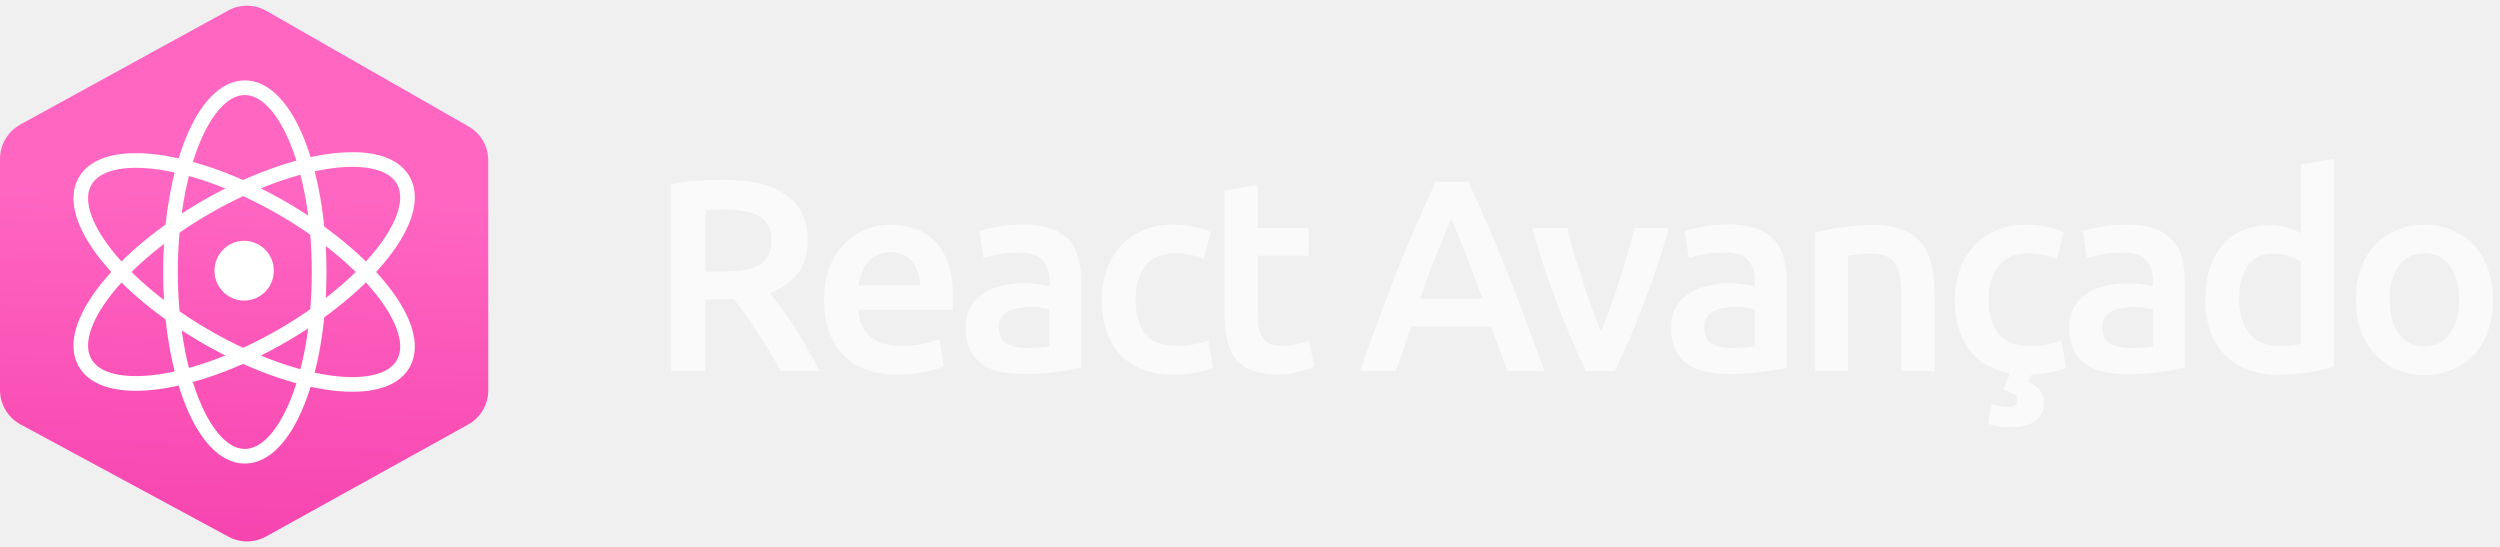
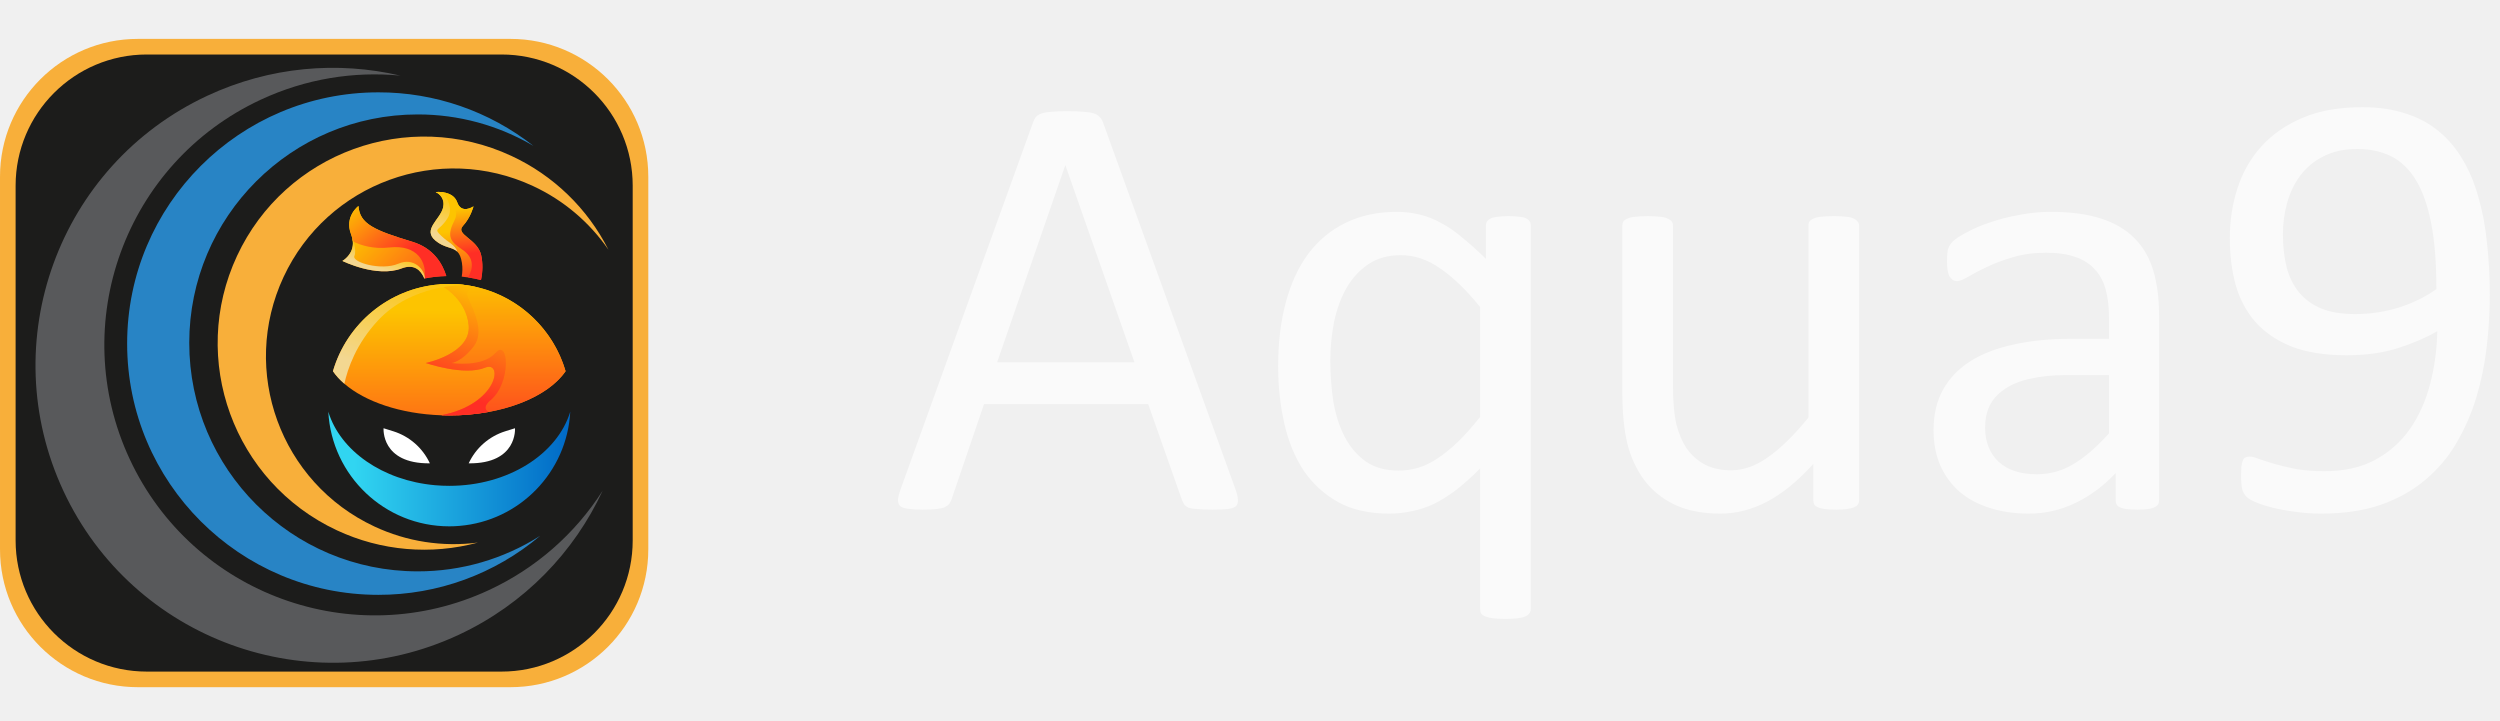
- <svg xmlns="http://www.w3.org/2000/svg" fill="none" viewBox="0 0 256 56">
-   <path d="M2.08 12.75L23.36 1.08a4 4 0 013.91.03L48 12.96A4 4 0 0150 16.43v23.54a4 4 0 01-2.06 3.5l-20.7 11.47a4 4 0 01-3.84.02L2.1 43.46A4 4 0 010 39.94V16.26a4 4 0 012.08-3.5z" fill="url(#paint0_linear)" />
-   <ellipse rx="7.65" ry="18.78" transform="matrix(-.49197 .87061 .8678 .49693 25 27.9)" stroke="#fff" stroke-width="1.5" />
-   <ellipse rx="7.65" ry="18.78" transform="matrix(-.49197 -.87061 .8678 -.49693 25 27.8)" stroke="#fff" stroke-width="1.5" />
-   <ellipse cx="25.07" cy="27.85" rx="7.61" ry="18.87" transform="rotate(180 25.07 27.85)" stroke="#fff" stroke-width="1.5" />
-   <ellipse cx="25.01" cy="27.73" rx="3.06" ry="3.04" transform="rotate(-90 25 27.73)" fill="#fff" />
-   <path d="M74.06 18.4c2.8 0 4.93.51 6.4 1.54 1.5 1.03 2.25 2.6 2.25 4.7 0 2.64-1.3 4.42-3.9 5.35a41.65 41.65 0 013.92 5.8c.44.74.82 1.48 1.16 2.21h-3.95a40.42 40.42 0 00-2.4-4c-.42-.66-.83-1.26-1.24-1.82-.41-.58-.8-1.1-1.15-1.54l-.67.02h-2.24V38H68.7V18.88c.86-.2 1.77-.31 2.74-.37a34.3 34.3 0 012.6-.11zm.25 3.05c-.75 0-1.44.03-2.07.09v6.27h1.54c.86 0 1.61-.05 2.27-.14.65-.1 1.19-.26 1.62-.5.45-.25.78-.58 1-.99.23-.4.34-.93.34-1.56 0-.6-.1-1.1-.33-1.52a2.47 2.47 0 00-.98-.98c-.41-.24-.9-.4-1.49-.5-.58-.11-1.21-.17-1.9-.17zm10.07 9.3c0-1.29.19-2.42.56-3.39.4-.97.9-1.77 1.54-2.4a6.6 6.6 0 014.7-1.96c2.02 0 3.59.62 4.7 1.87 1.15 1.25 1.72 3.12 1.72 5.6l-.03.64c0 .23-.01.43-.03.62h-9.66c.1 1.17.5 2.09 1.23 2.74.75.64 1.82.95 3.22.95a10.35 10.35 0 003.87-.7l.44 2.78a6.26 6.26 0 01-1.9.56 12.6 12.6 0 01-2.83.3c-1.29 0-2.4-.18-3.36-.56a6.48 6.48 0 01-2.35-1.6 6.7 6.7 0 01-1.37-2.4 9.97 9.97 0 01-.45-3.05zm9.83-1.51c0-.47-.07-.9-.2-1.32-.13-.43-.33-.8-.59-1.1a2.37 2.37 0 00-.92-.72 2.73 2.73 0 00-1.29-.28 3.11 3.11 0 00-3 2.16c-.14.4-.25.83-.3 1.26h6.3zm10.87 6.38c1.05 0 1.84-.06 2.38-.17V31.7a6.63 6.63 0 00-1.99-.25c-.37 0-.75.03-1.15.08a3.7 3.7 0 00-1.03.31c-.3.15-.54.36-.73.64-.19.27-.28.6-.28 1.01 0 .8.25 1.36.76 1.68a4 4 0 002.04.45zm-.28-12.63a8.3 8.3 0 012.83.42 4.21 4.21 0 012.8 3.02c.2.72.3 1.5.3 2.36v8.87c-.52.12-1.31.25-2.37.4-1.05.16-2.23.25-3.56.25-.88 0-1.68-.09-2.4-.25a5.2 5.2 0 01-1.88-.82 4 4 0 01-1.2-1.45 5.2 5.2 0 01-.43-2.21c0-.84.16-1.55.48-2.13.33-.58.78-1.05 1.34-1.4a5.4 5.4 0 011.93-.79 10.55 10.55 0 014.82.06v-.56c0-.4-.05-.77-.14-1.12-.1-.35-.26-.66-.5-.92-.23-.28-.54-.5-.93-.65a3.89 3.89 0 00-1.43-.22 12.8 12.8 0 00-3.75.56l-.42-2.75a14.7 14.7 0 014.5-.67zm8.01 7.7c0-1.08.17-2.09.5-3.02a7.3 7.3 0 011.44-2.47c.63-.69 1.4-1.23 2.3-1.62.89-.4 1.9-.59 3.02-.59 1.38 0 2.68.25 3.92.76l-.73 2.77a7.6 7.6 0 00-2.92-.59c-1.32 0-2.33.42-3.02 1.26-.69.82-1.03 1.99-1.03 3.5 0 1.46.32 2.62.97 3.47.66.84 1.76 1.26 3.3 1.26a8.7 8.7 0 003.17-.58l.48 2.8c-.38.18-.94.35-1.7.5-.76.15-1.53.22-2.33.22a8.79 8.79 0 01-3.28-.56 6.58 6.58 0 01-2.3-1.6c-.6-.68-1.04-1.5-1.34-2.43-.3-.95-.45-1.98-.45-3.08zm12.6-11.2l3.38-.56v4.43H134v2.82h-5.2v5.97c0 1.17.18 2.01.55 2.52.38.5 1.01.75 1.9.75.62 0 1.16-.06 1.63-.2.49-.12.87-.24 1.15-.36l.56 2.7c-.4.16-.9.33-1.54.5-.64.18-1.38.28-2.24.28a7.2 7.2 0 01-2.63-.42 3.92 3.92 0 01-1.66-1.2 4.94 4.94 0 01-.86-1.94 12.2 12.2 0 01-.26-2.6V19.49zM154.33 38c-.26-.77-.53-1.52-.81-2.27-.28-.74-.56-1.51-.82-2.3h-8.17a83.8 83.8 0 01-.81 2.33l-.79 2.24h-3.67a333.28 333.28 0 013.98-10.72 195.8 195.8 0 013.78-8.68h3.33a144.25 144.25 0 013.75 8.68c.64 1.56 1.28 3.23 1.94 4.98.67 1.75 1.37 3.67 2.1 5.74h-3.81zm-5.71-15.65a120.1 120.1 0 00-3.2 8.23h6.39a187.52 187.52 0 00-3.2-8.23zM162.43 38a88.45 88.45 0 01-5.54-14.64h3.6l.7 2.66.88 2.82c.31.94.63 1.85.95 2.75l.92 2.38a87.54 87.54 0 002.72-7.95c.28-.96.52-1.84.73-2.66h3.5A91.1 91.1 0 01165.35 38h-2.92zm14.88-2.38c1.04 0 1.84-.06 2.38-.17V31.7a6.63 6.63 0 00-1.99-.25c-.37 0-.75.03-1.15.08a3.7 3.7 0 00-1.03.31c-.3.15-.55.36-.73.64-.19.27-.28.6-.28 1.01 0 .8.25 1.36.75 1.68a4 4 0 002.05.45zm-.28-12.63a8.3 8.3 0 012.83.42 4.21 4.21 0 012.8 3.02c.2.72.3 1.5.3 2.36v8.87c-.52.12-1.31.25-2.38.4-1.04.16-2.23.25-3.55.25-.88 0-1.68-.09-2.4-.25a5.2 5.2 0 01-1.88-.82 4 4 0 01-1.2-1.45 5.2 5.2 0 01-.43-2.21c0-.84.16-1.55.48-2.13.33-.58.78-1.05 1.34-1.4a5.4 5.4 0 011.93-.79 10.55 10.55 0 014.82.06v-.56c0-.4-.05-.77-.14-1.12-.1-.35-.26-.66-.5-.92-.23-.28-.54-.5-.93-.65a3.89 3.89 0 00-1.43-.22 12.8 12.8 0 00-3.75.56l-.42-2.75a14.7 14.7 0 014.5-.67zm8.82.84a22.64 22.64 0 016.02-.78c1.2 0 2.2.17 3 .5.8.32 1.44.78 1.9 1.37.49.58.82 1.3 1.01 2.13.2.82.31 1.73.31 2.72V38h-3.39v-7.7a10 10 0 00-.17-1.99c-.09-.56-.26-1-.5-1.34-.22-.36-.54-.6-.95-.76a3.7 3.7 0 00-1.46-.25c-.43 0-.88.03-1.34.08l-1.04.14V38h-3.39V23.83zM207.7 39.1c.6.28 1.01.6 1.24.95.24.36.36.8.36 1.32 0 .65-.28 1.21-.84 1.68-.56.47-1.4.7-2.52.7-.9 0-1.7-.12-2.38-.36l.4-2.02.72.2c.3.07.6.1.92.1.32 0 .56-.05.73-.16a.55.55 0 00.28-.5c0-.3-.13-.53-.4-.68a7.14 7.14 0 00-.77-.33l-.28-.09a9.54 9.54 0 01.7-1.68 7.19 7.19 0 01-2.53-.9 5.87 5.87 0 01-1.76-1.62 7.66 7.66 0 01-1.06-2.26c-.23-.84-.34-1.76-.34-2.75 0-1.08.17-2.09.5-3.02a7.3 7.3 0 011.43-2.47c.64-.69 1.4-1.23 2.3-1.62.9-.4 1.9-.59 3.02-.59 1.38 0 2.7.25 3.92.76l-.73 2.77a7.6 7.6 0 00-2.9-.59c-1.33 0-2.34.42-3.03 1.26-.7.82-1.04 1.99-1.04 3.5 0 1.46.33 2.62.98 3.47.66.84 1.76 1.26 3.3 1.26a8.7 8.7 0 003.17-.58l.48 2.8c-.34.16-.83.31-1.49.44-.65.13-1.33.22-2.04.26a7.65 7.65 0 00-.34.75zm10.38-3.47c1.05 0 1.84-.06 2.38-.17V31.7a6.63 6.63 0 00-1.99-.25c-.37 0-.75.03-1.14.08a3.7 3.7 0 00-1.04.31c-.3.15-.54.36-.73.64-.19.27-.28.6-.28 1.01 0 .8.25 1.36.76 1.68a4 4 0 002.04.45zm-.28-12.63a8.3 8.3 0 012.83.42 4.21 4.21 0 012.8 3.02c.2.72.3 1.5.3 2.36v8.87c-.51.12-1.3.25-2.37.4-1.05.16-2.23.25-3.56.25-.88 0-1.68-.09-2.4-.25a5.2 5.2 0 01-1.88-.82 4 4 0 01-1.2-1.45 5.2 5.2 0 01-.43-2.21c0-.84.16-1.55.48-2.13.34-.58.78-1.05 1.34-1.4a5.4 5.4 0 011.94-.79 10.55 10.55 0 014.81.06v-.56c0-.4-.04-.77-.14-1.12-.1-.35-.26-.66-.5-.92-.23-.28-.53-.5-.93-.65a3.89 3.89 0 00-1.42-.22 12.8 12.8 0 00-3.76.56l-.42-2.75a14.7 14.7 0 014.5-.67zm11.49 7.65c0 1.49.35 2.67 1.06 3.52.71.84 1.69 1.26 2.94 1.26.54 0 1-.01 1.37-.05.4-.06.71-.11.95-.17v-8.4c-.3-.2-.7-.4-1.2-.56-.49-.19-1-.28-1.57-.28-1.23 0-2.14.42-2.71 1.26a6.09 6.09 0 00-.84 3.42zm9.71 6.91a20.01 20.01 0 01-5.74.81c-1.16 0-2.2-.17-3.1-.53a6.7 6.7 0 01-2.36-1.51 7.15 7.15 0 01-1.48-2.4 9.54 9.54 0 01-.5-3.2c0-1.16.13-2.2.41-3.14.3-.95.73-1.76 1.3-2.43a5.54 5.54 0 012.04-1.54 6.5 6.5 0 012.77-.56c.7 0 1.33.08 1.88.25.54.17 1 .35 1.4.56v-7.03l3.38-.56v21.28zm16.29-6.89c0 1.16-.17 2.22-.5 3.17a6.38 6.38 0 01-3.67 4c-.86.38-1.81.56-2.86.56-1.04 0-2-.18-2.85-.56-.86-.37-1.6-.9-2.22-1.57a7.36 7.36 0 01-1.45-2.43c-.34-.95-.5-2-.5-3.17 0-1.15.16-2.2.5-3.13a6.42 6.42 0 013.7-3.98c.85-.37 1.8-.56 2.82-.56a7.01 7.01 0 015.07 2.1 7 7 0 011.43 2.44c.35.93.53 1.98.53 3.13zm-3.47 0c0-1.45-.32-2.6-.95-3.44a3.02 3.02 0 00-2.6-1.29c-1.13 0-2 .43-2.64 1.29a5.71 5.71 0 00-.92 3.44c0 1.48.3 2.65.92 3.5a3.1 3.1 0 002.63 1.3c1.12 0 1.99-.44 2.6-1.3.64-.85.96-2.02.96-3.5z" fill="#FAFAFA" />
+ <svg xmlns="http://www.w3.org/2000/svg" xmlns:xlink="http://www.w3.org/1999/xlink" fill="none" version="1.1" viewBox="0 0 192.815 55.545">
  <defs>
-     <linearGradient id="paint0_linear" x1="24" y1="76" x2="26" y2="19.5" gradientUnits="userSpaceOnUse">
-       <stop stop-color="#F231A5" />
-       <stop offset="1" stop-color="#FF66C2" />
+     <path id="reuse-0" d="M0 500h500V0H0Z" />
+   </defs>
+   <defs>
+     <linearGradient id="e" x1="0" x2="1" y1="0" y2="0" gradientTransform="matrix(0 -92.4114 -92.4114 0 249.996 345.74)" gradientUnits="userSpaceOnUse" spreadMethod="pad">
+       <stop offset="0" stop-color="#fdc400" stop-opacity="1" />
+       <stop offset=".107" stop-color="#fdc400" stop-opacity="1" />
+       <stop offset="1" stop-color="#ff2e25" stop-opacity="1" />
    </linearGradient>
+     <linearGradient id="f" x1="0" x2="1" y1="0" y2="0" gradientTransform="matrix(99.54916 0 0 -99.54916 200.225 270.715)" gradientUnits="userSpaceOnUse" spreadMethod="pad">
+       <stop offset="0" stop-color="#31d5f1" stop-opacity="1" />
+       <stop offset=".107" stop-color="#31d5f1" stop-opacity="1" />
+       <stop offset="1" stop-color="#0069c6" stop-opacity="1" />
+     </linearGradient>
+     <linearGradient id="h" x1="0" x2="1" y1="0" y2="0" gradientTransform="scale(56.2099 -56.2099) rotate(45.591 9.773 1.095)" gradientUnits="userSpaceOnUse" spreadMethod="pad">
+       <stop offset="0" stop-color="#fdc400" stop-opacity="1" />
+       <stop offset=".107" stop-color="#fdc400" stop-opacity="1" />
+       <stop offset="1" stop-color="#ff2e25" stop-opacity="1" />
+     </linearGradient>
+     <linearGradient id="i" x1="0" x2="1" y1="0" y2="0" gradientTransform="scale(26.21127 -26.21127) rotate(83.042 12.805 -1.66)" gradientUnits="userSpaceOnUse" spreadMethod="pad">
+       <stop offset="0" stop-color="#fdc400" stop-opacity="1" />
+       <stop offset=".107" stop-color="#fdc400" stop-opacity="1" />
+       <stop offset="1" stop-color="#ff2e25" stop-opacity="1" />
+     </linearGradient>
+     <linearGradient id="j" x1="0" x2="1" y1="0" y2="0" gradientTransform="scale(83.34674) rotate(-90 3.768 .54)" gradientUnits="userSpaceOnUse" spreadMethod="pad">
+       <stop offset="0" stop-color="#fdc400" stop-opacity="1" />
+       <stop offset=".107" stop-color="#fdc400" stop-opacity="1" />
+       <stop offset="1" stop-color="#ff2e25" stop-opacity="1" />
+     </linearGradient>
+     <linearGradient id="k" x1="0" x2="1" y1="0" y2="0" gradientTransform="scale(-52.00653 52.00653) rotate(-72.422 2.051 6.884)" gradientUnits="userSpaceOnUse" spreadMethod="pad">
+       <stop offset="0" stop-color="#fdc400" stop-opacity="1" />
+       <stop offset=".107" stop-color="#fdc400" stop-opacity="1" />
+       <stop offset="1" stop-color="#ff2e25" stop-opacity="1" />
+     </linearGradient>
+     <linearGradient id="l" x1="0" x2="1" y1="0" y2="0" gradientTransform="scale(-51.09777 51.09777) rotate(-72.422 2.464 6.715)" gradientUnits="userSpaceOnUse" spreadMethod="pad">
+       <stop offset="0" stop-color="#fdc400" stop-opacity="1" />
+       <stop offset=".107" stop-color="#fdc400" stop-opacity="1" />
+       <stop offset="1" stop-color="#f3d791" stop-opacity="1" />
+     </linearGradient>
+     <linearGradient id="m" x1="0" x2="1" y1="0" y2="0" gradientTransform="scale(34.45874 -34.45874) rotate(49.904 14.993 .928)" gradientUnits="userSpaceOnUse" spreadMethod="pad">
+       <stop offset="0" stop-color="#fdc400" stop-opacity="1" />
+       <stop offset=".107" stop-color="#fdc400" stop-opacity="1" />
+       <stop offset="1" stop-color="#ff2e25" stop-opacity="1" />
+     </linearGradient>
+     <linearGradient id="n" x1="0" x2="1" y1="0" y2="0" gradientTransform="scale(20.98925 -20.98925) rotate(82.898 16.268 -2.23)" gradientUnits="userSpaceOnUse" spreadMethod="pad">
+       <stop offset="0" stop-color="#fdc400" stop-opacity="1" />
+       <stop offset=".107" stop-color="#fdc400" stop-opacity="1" />
+       <stop offset="1" stop-color="#ff2e25" stop-opacity="1" />
+     </linearGradient>
+     <linearGradient id="o" x1="0" x2="1" y1="0" y2="0" gradientTransform="scale(-10.16002 10.16002) rotate(-72.422 13.227 33.02)" gradientUnits="userSpaceOnUse" spreadMethod="pad">
+       <stop offset="0" stop-color="#fdc400" stop-opacity="1" />
+       <stop offset=".107" stop-color="#fdc400" stop-opacity="1" />
+       <stop offset="1" stop-color="#f3d791" stop-opacity="1" />
+     </linearGradient>
+     <linearGradient id="p" x1="0" x2="1" y1="0" y2="0" gradientTransform="scale(-20.50981 20.50981) rotate(-72.422 6.676 17.835)" gradientUnits="userSpaceOnUse" spreadMethod="pad">
+       <stop offset="0" stop-color="#fdc400" stop-opacity="1" />
+       <stop offset=".107" stop-color="#fdc400" stop-opacity="1" />
+       <stop offset="1" stop-color="#f3d791" stop-opacity="1" />
+     </linearGradient>
+     <linearGradient id="a" x1="0" x2="1" y1="0" y2="0" gradientTransform="scale(43.41063 -43.41063) rotate(-19.29 -14.88 -20.547)" gradientUnits="userSpaceOnUse" spreadMethod="pad">
+       <stop offset="0" stop-color="#fff" stop-opacity="1" />
+       <stop offset=".107" stop-color="#fff" stop-opacity="1" />
+       <stop offset="1" stop-color="#fff" stop-opacity="0" />
+     </linearGradient>
+     <linearGradient id="s" x1="0" x2="1" y1="0" y2="0" gradientTransform="scale(43.41063 -43.41063) rotate(-19.29 -14.88 -20.547)" gradientUnits="userSpaceOnUse" spreadMethod="pad">
+       <stop offset="0" stop-color="#006de4" stop-opacity="1" />
+       <stop offset=".107" stop-color="#006de4" stop-opacity="1" />
+       <stop offset="1" stop-color="#0079ff" stop-opacity="1" />
+     </linearGradient>
+     <linearGradient id="b" x1="0" x2="1" y1="0" y2="0" gradientTransform="scale(33.7015 -33.7015) rotate(24.8 21.321 13.198)" gradientUnits="userSpaceOnUse" spreadMethod="pad">
+       <stop offset="0" stop-color="#fff" stop-opacity="1" />
+       <stop offset=".107" stop-color="#fff" stop-opacity="1" />
+       <stop offset="1" stop-color="#fff" stop-opacity="0" />
+     </linearGradient>
+     <linearGradient id="v" x1="0" x2="1" y1="0" y2="0" gradientTransform="scale(33.7015 -33.7015) rotate(24.8 21.321 13.198)" gradientUnits="userSpaceOnUse" spreadMethod="pad">
+       <stop offset="0" stop-color="#0044b1" stop-opacity="1" />
+       <stop offset=".107" stop-color="#0044b1" stop-opacity="1" />
+       <stop offset="1" stop-color="#0044b1" stop-opacity="1" />
+     </linearGradient>
+     <clipPath id="c" clipPathUnits="userSpaceOnUse">
+       <use xlink:href="#reuse-0" />
+     </clipPath>
+     <clipPath id="d" clipPathUnits="userSpaceOnUse">
+       <path d="M-416.516 235.517h500v-500h-500z" />
+     </clipPath>
+     <clipPath id="g" clipPathUnits="userSpaceOnUse">
+       <use xlink:href="#reuse-0" />
+     </clipPath>
+     <clipPath id="q" clipPathUnits="userSpaceOnUse" />
+     <clipPath id="t" clipPathUnits="userSpaceOnUse" />
+     <clipPath id="w" clipPathUnits="userSpaceOnUse">
+       <path d="M-45.474 8.75h348v-112h-348Z" />
+     </clipPath>
+     <clipPath id="x" clipPathUnits="userSpaceOnUse">
+       <path d="M-73.742 11.383h348v-112h-348Z" />
+     </clipPath>
+     <clipPath id="y" clipPathUnits="userSpaceOnUse">
+       <path d="M-94.498 24.271h348v-112h-348Z" />
+     </clipPath>
+     <mask id="r" width="1" height="1" x="0" y="0" maskUnits="userSpaceOnUse">
+       <path fill="url(#a)" stroke="none" d="M-32768 32767h65535v-65535h-65535Z" />
+     </mask>
+     <mask id="u" width="1" height="1" x="0" y="0" maskUnits="userSpaceOnUse">
+       <path fill="url(#b)" stroke="none" d="M-32768 32767h65535v-65535h-65535Z" />
+     </mask>
  </defs>
+   <g fill="#f8af3a" fill-opacity="1" clip-path="url(#c)" transform="matrix(.18555 0 0 -.18555 -.645 94.74)">
+     <path fill="#f8af3a" fill-opacity="1" fill-rule="nonzero" d="M215.664 224.955H60.76c-31.636 0-57.282 25.646-57.282 57.284V437.14c0 31.636 25.646 57.284 57.282 57.284h154.904c31.636 0 57.284-25.648 57.284-57.284V282.239c0-31.638-25.648-57.284-57.284-57.284" />
+   </g>
+   <g clip-path="url(#d)" transform="matrix(.24995 0 0 -.24995 38.68 51.797)">
+     <path fill="#1c1c1b" fill-opacity="1" fill-rule="nonzero" d="M0 0h-109.458c-22.355 0-40.477 18.122-40.477 40.478v109.457c0 22.355 18.122 40.478 40.477 40.478H0c22.355 0 40.478-18.123 40.478-40.478V40.478C40.478 18.122 22.355 0 0 0" />
+   </g>
+   <path fill="url(#e)" d="M245.968 346.68c-20.897-1.68-38.138-16.233-43.825-35.729 1.245-1.819 2.819-3.548 4.695-5.154 8.506-7.359 23.068-12.391 39.827-12.98a73.457 73.457 0 0 1 3.334-.066c21.888 0 40.564 7.564 47.85 18.2-5.433 18.635-21.438 32.771-41.097 35.426a49.56 49.56 0 0 1-6.753.459c-1.36 0-2.703-.058-4.031-.156" transform="matrix(.18746 0 0 -.18746 -12.214 86.921)" />
+   <path fill="url(#f)" d="M249.999 263.791c-1.966 0-3.9.082-5.809.254-21.577 1.892-39.089 14.185-43.965 30.254 1.393-26.288 23.142-47.168 49.774-47.168 1.403 0 2.795.058 4.172.181 24.699 2.039 44.284 22.084 45.604 46.987-5.311-17.487-25.576-30.508-49.776-30.508" transform="matrix(.18746 0 0 -.18746 -12.214 86.921)" />
+   <g clip-path="url(#g)" transform="matrix(.18746 0 0 -.18746 -12.214 86.921)">
+     <path fill="#fff" fill-opacity="1" fill-rule="nonzero" d="M242.015 273.046a24.73 24.73 0 0 1-15.065 13.2l-3.988 1.243s-1.127-14.648 19.053-14.443M257.983 273.046a24.73 24.73 0 0 0 15.065 13.2l3.988 1.243s1.127-14.648-19.053-14.443" />
+   </g>
+   <path fill="url(#h)" d="M209.616 367.232c.188-.475.336-.942.442-1.385 0 0 .009-.008.017-.032.124-.509.205-1 .246-1.467.467-5.392-4.286-8.031-4.286-8.031s14.119-7.006 24.322-3.081c5.155 1.982 7.924-.664 9.375-4.139.024.008.057.008.082.017l.139.025c2.884.565 5.834.893 8.834.958-1.607 5.18-5.335 11.481-13.947 14.095-15.776 4.777-21.7 7.367-22.2 14.734 0 0-5.9-4.343-3.024-11.694" transform="matrix(.18746 0 0 -.18746 -12.214 86.921)" />
+   <path fill="url(#i)" d="m244.403 384.663.008-.008c.008 0 .016 0 .025-.009 0 0 .008 0 .016-.009.025-.007.049-.024.09-.04.057-.033.131-.066.221-.114 1-.566 3.656-2.459 2.647-6.376-1.228-4.778-8.473-8.875-3.146-13.382 3.753-3.18 7.039-2.557 9.079-4.647.852-.86 1.492-2.212 1.852-4.507.328-2.056.229-3.99-.082-5.711.885-.09 1.77-.197 2.647-.328a51.67 51.67 0 0 0 5.286-1.066c.721 3.303.811 6.941.065 10.252-1.5 6.686-10.784 8.465-7.507 12.014 3.172 3.441 4.295 7.785 4.361 8.047-.164-.107-4.942-3.311-6.688 1.656-.991 2.826-3.654 3.809-5.801 4.138a13.91 13.91 0 0 1-1.967.138c-.676 0-1.106-.048-1.106-.048" transform="matrix(.18746 0 0 -.18746 -12.214 86.921)" />
+   <path fill="url(#j)" d="m245.968 346.68-.082-.016s11.063-5.294 12.095-16.906c1.033-11.604-17.676-15.431-17.676-15.431s15.84-5.466 24.445-1.909c7.531 3.106 5.449-15.037-18.085-19.601a73.457 73.457 0 0 1 3.334-.066c5.614 0 11.014.5 16.071 1.426 14.652 2.655 26.362 8.866 31.779 16.774-4.967 17.053-18.782 30.329-36.156 34.5a49.527 49.527 0 0 1-11.694 1.385c-1.36 0-2.703-.058-4.031-.156" transform="matrix(.18746 0 0 -.18746 -12.214 86.921)" />
+   <path fill="url(#k)" d="m245.968 346.68-.082-.016s11.063-5.294 12.095-16.906c1.033-11.604-17.676-15.431-17.676-15.431s15.84-5.466 24.445-1.909c7.531 3.106 5.449-15.037-18.085-19.601a73.457 73.457 0 0 1 3.334-.066c5.614 0 11.014.5 16.071 1.426-1.533 1.09-1.729 2.647.967 4.892 8.506 7.064 7.482 25.6 2.04 19.454-5.441-6.147-18.118-4.196-18.118-4.196s4.195.41 9.112 6.868c4.917 6.448-.819 16.176-2.557 20.584-.926 2.352 1.606 3.303 4.179 3.672a49.527 49.527 0 0 1-11.694 1.385c-1.36 0-2.703-.058-4.031-.156" transform="matrix(.18746 0 0 -.18746 -12.214 86.921)" />
+   <path fill="url(#l)" d="M245.968 346.68c-20.897-1.68-38.138-16.233-43.825-35.729 1.245-1.819 2.819-3.548 4.695-5.154 1.336 6.129 4.819 16.422 13.939 26.149 13.808 14.742 34.827 14.455 35.975 14.431a49.56 49.56 0 0 1-6.753.459c-1.36 0-2.703-.058-4.031-.156" transform="matrix(.18746 0 0 -.18746 -12.214 86.921)" />
+   <path fill="url(#m)" d="M209.616 367.232c.41-1.041.623-1.999.705-2.884 3.319-1.623 8.448-3.237 15.029-2.491 11.711 1.327 15.529-6.286 14.464-12.743 2.925.582 5.925.918 8.973.983-1.607 5.18-5.335 11.481-13.947 14.095-15.776 4.777-21.7 7.367-22.2 14.734 0 0-5.9-4.343-3.024-11.694" transform="matrix(.18746 0 0 -.18746 -12.214 86.921)" />
+   <path fill="url(#n)" d="m244.403 384.663.008-.008c.008 0 .016 0 .025-.009 0 0 .008 0 .016-.009.025-.007.049-.024.09-.04.057-.033.131-.066.221-.114 1.886-.952 10.35-5.631 7.49-11.22-3.204-6.284-2.384-8.743 3.008-12.226 5.187-3.352 4.565-7.916 2.499-11.505a51.67 51.67 0 0 0 5.286-1.066c.721 3.303.811 6.941.065 10.252-1.5 6.686-10.784 8.465-7.507 12.014 3.172 3.441 4.295 7.785 4.361 8.047-.164-.107-4.942-3.311-6.688 1.656-1.336 3.81-5.713 4.277-7.777 4.277-.67 0-1.097-.049-1.097-.049" transform="matrix(.18746 0 0 -.18746 -12.214 86.921)" />
+   <path fill="url(#o)" d="M210.321 364.348c.467-5.392-4.286-8.031-4.286-8.031s14.119-7.006 24.322-3.081c5.155 1.982 7.924-.664 9.375-4.139.024.008.057.008.082.017l.139.025c-.098 3.679-4.532 8.759-10.866 6.064-7.064-3.024-19.257.557-18.127 3.171 1.066 2.483-.713 7.006-.885 7.441.124-.509.205-1 .246-1.467" transform="matrix(.18746 0 0 -.18746 -12.214 86.921)" />
+   <path fill="url(#p)" d="m244.403 384.663.008-.008c.008 0 .016 0 .025-.009 0 0 .008 0 .016-.009.025-.007.049-.024.09-.04.057-.033.131-.066.221-.114 1-.566 3.656-2.459 2.647-6.376-1.228-4.778-8.473-8.875-3.146-13.382 3.753-3.18 7.039-2.557 9.079-4.647-.893 2.893-3.908 3.901-6.58 6.515-3.589 3.5-.926 1.721 2.557 7.351 2.335 3.778-.033 8.154-1.844 10.629a13.91 13.91 0 0 1-1.967.138c-.676 0-1.106-.048-1.106-.048" transform="matrix(.18746 0 0 -.18746 -12.214 86.921)" />
+   <g clip-path="url(#q)" transform="matrix(.18746 0 0 -.18746 -12.214 86.921)">
+     <g mask="url(#r)">
+       <path fill="url(#s)" d="M267.332 266.118c-5.41-1.508-11.243-2.327-17.333-2.327-1.966 0-3.9.082-5.809.254 2.565-2.148 6.261-4.72 10.595-6.262 5.557-1.974 3.525-6.235-.614-10.471.73.057 1.459.139 2.18.229 23.658 2.999 42.145 22.592 43.424 46.758-3.976-13.087-16.333-23.683-32.443-28.181" />
+     </g>
+   </g>
+   <g clip-path="url(#t)" transform="matrix(.18746 0 0 -.18746 -12.214 86.921)">
+     <g mask="url(#u)">
+       <path fill="url(#v)" d="M249.999 263.791c-1.966 0-3.9.082-5.809.254 2.565-2.148 6.261-4.72 10.595-6.262 5.557-1.974 3.525-6.235-.614-10.471.73.057 1.459.139 2.18.229 3.049 2.892 6.432 6.637 6.489 8.916.099 4.097-8.809 5.219-4.859 5.736 1.812.229 5.679 2.032 9.351 3.925-5.41-1.508-11.243-2.327-17.333-2.327" />
+     </g>
+   </g>
+   <g clip-path="url(#w)" transform="matrix(.42885 0 0 -.42885 20.095 7.696)">
+     <path fill="#58595b" fill-opacity="1" fill-rule="nonzero" d="M0 0c-24.344-11.351-34.877-40.29-23.525-64.634 11.351-24.345 40.289-34.878 64.635-23.525a48.394 48.394 0 0 1 20.419 17.866c-5.122-11.033-14.012-20.391-25.9-25.934-26.772-12.484-58.594-.902-71.078 25.874C-47.934-43.583-36.351-11.76-9.58.723 1.711 5.987 13.893 6.974 25.143 4.347 16.801 5.147 8.147 3.799 0 0" />
+   </g>
+   <g clip-path="url(#x)" transform="matrix(.42885 0 0 -.42885 32.218 8.826)">
+     <path fill="#2884c5" fill-opacity="1" fill-rule="nonzero" d="M0 0c-22.693 0-41.091-18.397-41.091-41.084 0-22.7 18.398-41.09 41.091-41.09a40.901 40.901 0 0 1 22.008 6.386 44.99 44.99 0 0 0-29.085-10.61c-24.956 0-45.184 20.229-45.184 45.188 0 24.95 20.228 45.184 45.184 45.184A45 45 0 0 0 20.798-5.65 40.901 40.901 0 0 1 0 0" />
+   </g>
+   <g clip-path="url(#y)" transform="matrix(.42885 0 0 -.42885 41.12 14.353)">
+     <path fill="#f8af3a" fill-opacity="1" fill-rule="nonzero" d="M0 0c-16.901 7.884-36.998.569-44.883-16.336-7.883-16.906-.569-37 16.336-44.883a33.589 33.589 0 0 1 18.615-2.889 37.024 37.024 0 0 0-25.353 2.198c-18.593 8.674-26.635 30.769-17.967 49.365C-44.583 6.047-22.484 14.088-3.889 5.421a37.011 37.011 0 0 0 17.424-16.858A33.658 33.658 0 0 1 0 0" />
+   </g>
+   <g fill="#fafafa" fill-rule="evenodd" stroke-width=".858" aria-label="Aqua9" font-family="Calibri" font-size="48.195" style="-inkscape-font-specification:&quot;Calibri, Normal&quot;">
+     <path d="M95.284 37.73q.189.518.189.848.023.306-.165.47-.188.165-.635.212-.424.047-1.154.047t-1.176-.047q-.424-.023-.66-.094-.21-.094-.329-.235-.094-.141-.188-.353l-2.612-7.413h-12.66l-2.495 7.319q-.07.212-.188.376-.118.142-.353.26-.212.093-.636.14-.4.047-1.059.047-.682 0-1.13-.07-.423-.047-.611-.212-.165-.165-.165-.47.024-.33.212-.848L79.682 9.421q.094-.259.236-.424.164-.164.447-.258.306-.095.753-.118.47-.047 1.176-.047.753 0 1.248.047.494.023.8.118.306.094.47.282.165.165.26.423zM82.177 12.764h-.024L76.905 27.94h10.59zM118.064 46.98q0 .187-.118.329-.094.14-.306.235-.211.094-.588.141-.376.047-.941.047-.589 0-.965-.047-.353-.047-.588-.141-.236-.094-.33-.235-.07-.142-.07-.33V36.131q-.965.964-1.836 1.647-.87.659-1.718 1.082-.847.4-1.718.565-.847.188-1.765.188-2.306 0-3.93-.894-1.623-.918-2.659-2.447-1.012-1.553-1.482-3.624-.471-2.095-.471-4.4 0-2.73.588-4.92.589-2.211 1.742-3.764 1.176-1.554 2.87-2.377 1.719-.847 3.954-.847.941 0 1.765.211.824.189 1.624.636.823.423 1.647 1.13.847.682 1.836 1.647v-2.565q0-.212.094-.33.094-.141.306-.235.211-.094.541-.118.33-.047.824-.047.47 0 .8.047.33.024.517.118.212.094.283.235.094.118.094.33zm-3.906-23.298q-1.577-1.953-3.06-2.965-1.459-1.036-3.059-1.036-1.482 0-2.518.706-1.035.706-1.694 1.86-.636 1.152-.942 2.611-.282 1.46-.282 2.966 0 1.623.235 3.153.26 1.53.871 2.706.612 1.177 1.624 1.906 1.012.706 2.541.706.777 0 1.483-.212.73-.211 1.482-.706.754-.494 1.577-1.27.824-.8 1.742-1.953zM143.385 38.578q0 .188-.094.33-.07.117-.282.211-.212.094-.565.141-.33.047-.824.047-.541 0-.894-.047-.33-.047-.541-.14-.189-.095-.26-.213-.07-.14-.07-.33v-2.8q-1.812 2-3.577 2.919-1.765.917-3.577.917-2.118 0-3.577-.706-1.435-.706-2.33-1.906-.894-1.223-1.294-2.824-.376-1.623-.376-3.93V17.4q0-.189.07-.306.095-.142.33-.236.235-.117.612-.14.376-.048.941-.048t.941.047q.377.024.589.141.235.094.33.236.093.117.093.306v12.33q0 1.86.26 2.99.281 1.105.823 1.905.564.777 1.412 1.224.847.424 1.976.424 1.46 0 2.895-1.036 1.459-1.035 3.083-3.035V17.399q0-.189.07-.306.094-.142.33-.236.235-.117.588-.14.377-.048.965-.048.565 0 .941.047.377.024.589.141.211.094.305.236.118.117.118.306zM166.518 38.601q0 .283-.189.424-.188.141-.517.212-.33.07-.965.07-.612 0-.988-.07-.353-.07-.518-.212-.165-.141-.165-.424v-2.117q-1.388 1.482-3.106 2.306-1.695.823-3.6.823-1.672 0-3.036-.447-1.342-.423-2.307-1.247-.94-.824-1.482-2.024-.518-1.2-.518-2.73 0-1.788.73-3.106.73-1.318 2.094-2.188 1.365-.871 3.342-1.295 1.976-.447 4.447-.447h2.918v-1.647q0-1.224-.258-2.165-.26-.941-.848-1.553-.564-.636-1.482-.942-.918-.33-2.26-.33-1.435 0-2.588.354-1.13.33-2 .753-.847.4-1.436.753-.564.33-.847.33-.188 0-.33-.095-.14-.094-.258-.282-.094-.188-.141-.47-.047-.307-.047-.66 0-.588.07-.917.094-.353.4-.66.33-.305 1.106-.705.777-.424 1.789-.753 1.012-.353 2.212-.565 1.2-.235 2.424-.235 2.282 0 3.882.517 1.6.518 2.59 1.53.987.988 1.435 2.47.447 1.483.447 3.46zm-3.86-9.671h-3.318q-1.6 0-2.777.282-1.176.259-1.953.8-.776.518-1.153 1.27-.353.73-.353 1.695 0 1.647 1.036 2.636 1.059.965 2.941.965 1.53 0 2.824-.777 1.318-.777 2.753-2.377zM192.027 22.74q0 1.977-.235 4.001t-.8 3.906q-.565 1.86-1.53 3.507-.941 1.624-2.4 2.847-1.436 1.224-3.436 1.93-1.977.682-4.612.682-1.012 0-1.977-.14-.941-.118-1.718-.307-.753-.188-1.27-.4-.519-.212-.754-.423-.235-.212-.353-.565-.094-.377-.094-.989 0-.517.024-.823.047-.306.117-.47.07-.166.189-.213.14-.07.329-.07.259 0 .73.188.47.165 1.176.377.73.211 1.694.4.965.164 2.165.164 2.283 0 3.907-.87 1.647-.895 2.683-2.377 1.035-1.483 1.553-3.436.517-1.953.565-4.118-1.248.73-2.99 1.294-1.74.565-4 .565-2.541 0-4.283-.683-1.717-.706-2.776-1.906-1.036-1.2-1.507-2.847-.447-1.647-.447-3.6 0-2.024.589-3.836.588-1.836 1.835-3.224 1.247-1.389 3.177-2.213 1.93-.823 4.613-.823 1.906 0 3.365.494 1.482.47 2.565 1.388 1.082.895 1.835 2.189.753 1.27 1.2 2.895.471 1.623.66 3.53.211 1.882.211 3.976zm-4.118-.447q0-3.012-.4-5.06-.4-2.07-1.177-3.34-.776-1.272-1.906-1.836-1.13-.565-2.612-.565-1.53 0-2.612.565-1.083.54-1.789 1.482-.682.918-1.012 2.095-.329 1.176-.329 2.423 0 1.389.282 2.542.306 1.153.965 1.953.66.8 1.718 1.247 1.06.424 2.612.424 1.765 0 3.412-.518 1.648-.541 2.848-1.412z" />
+   </g>
</svg>
